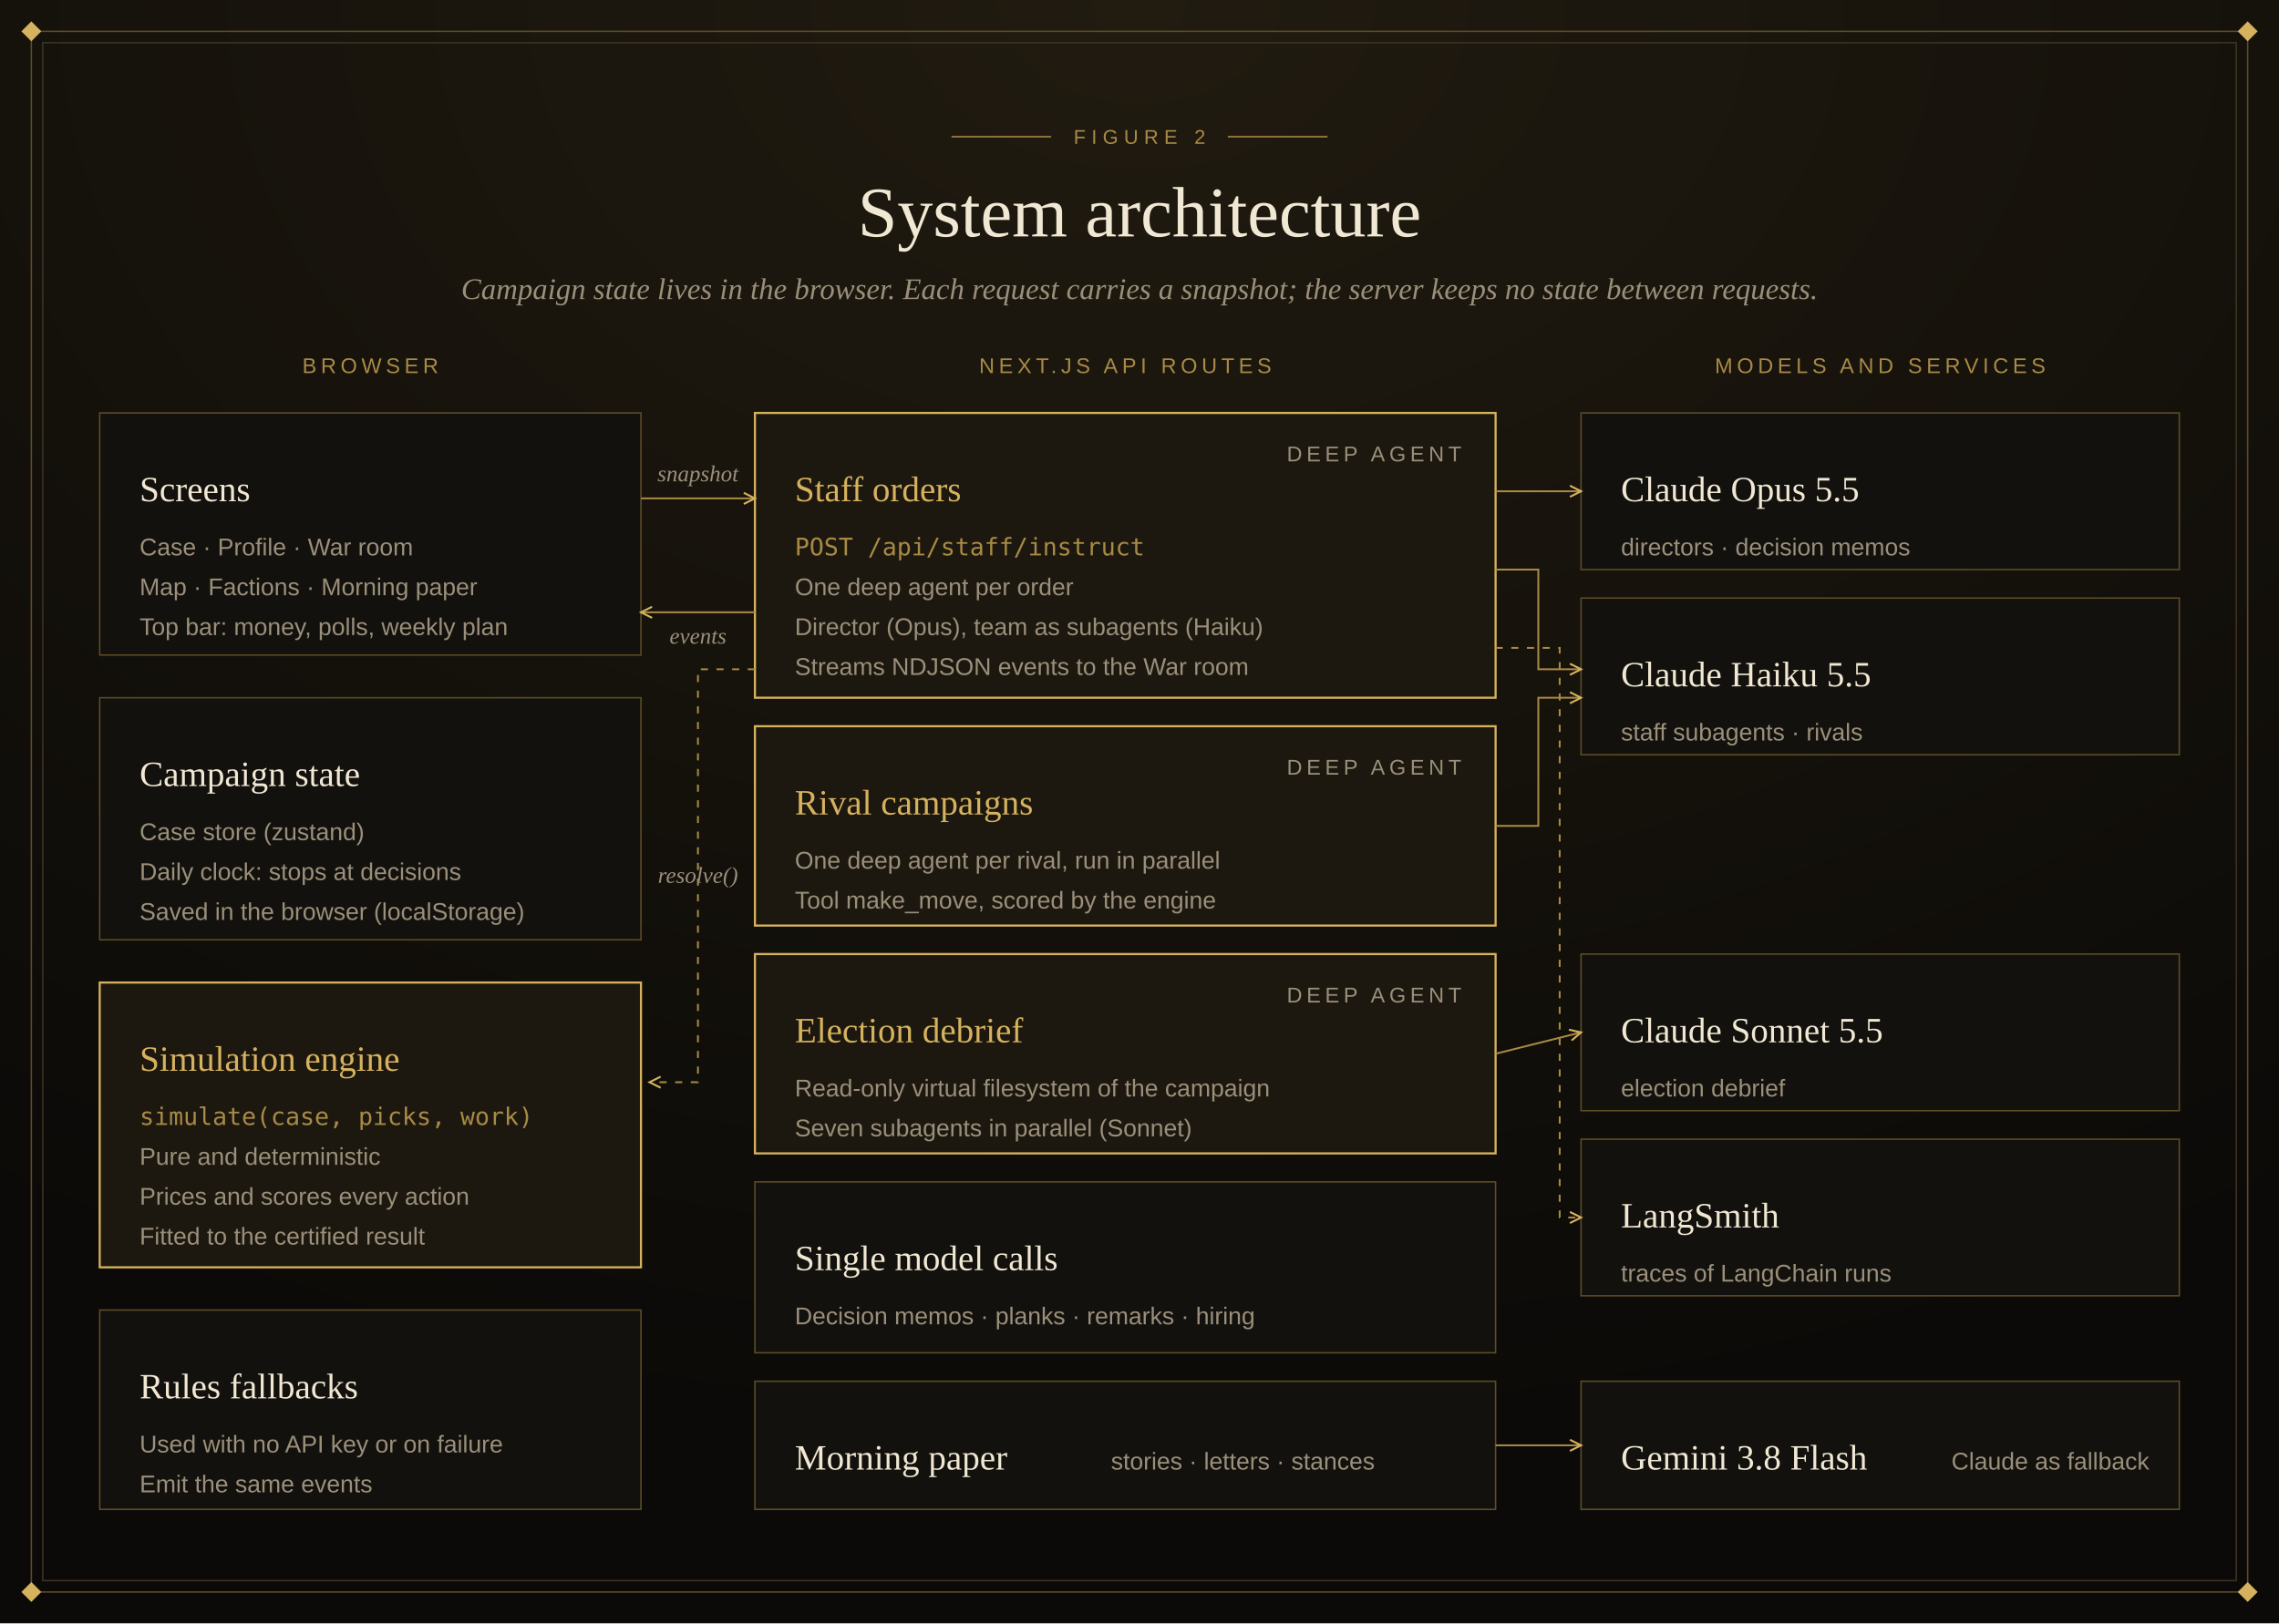
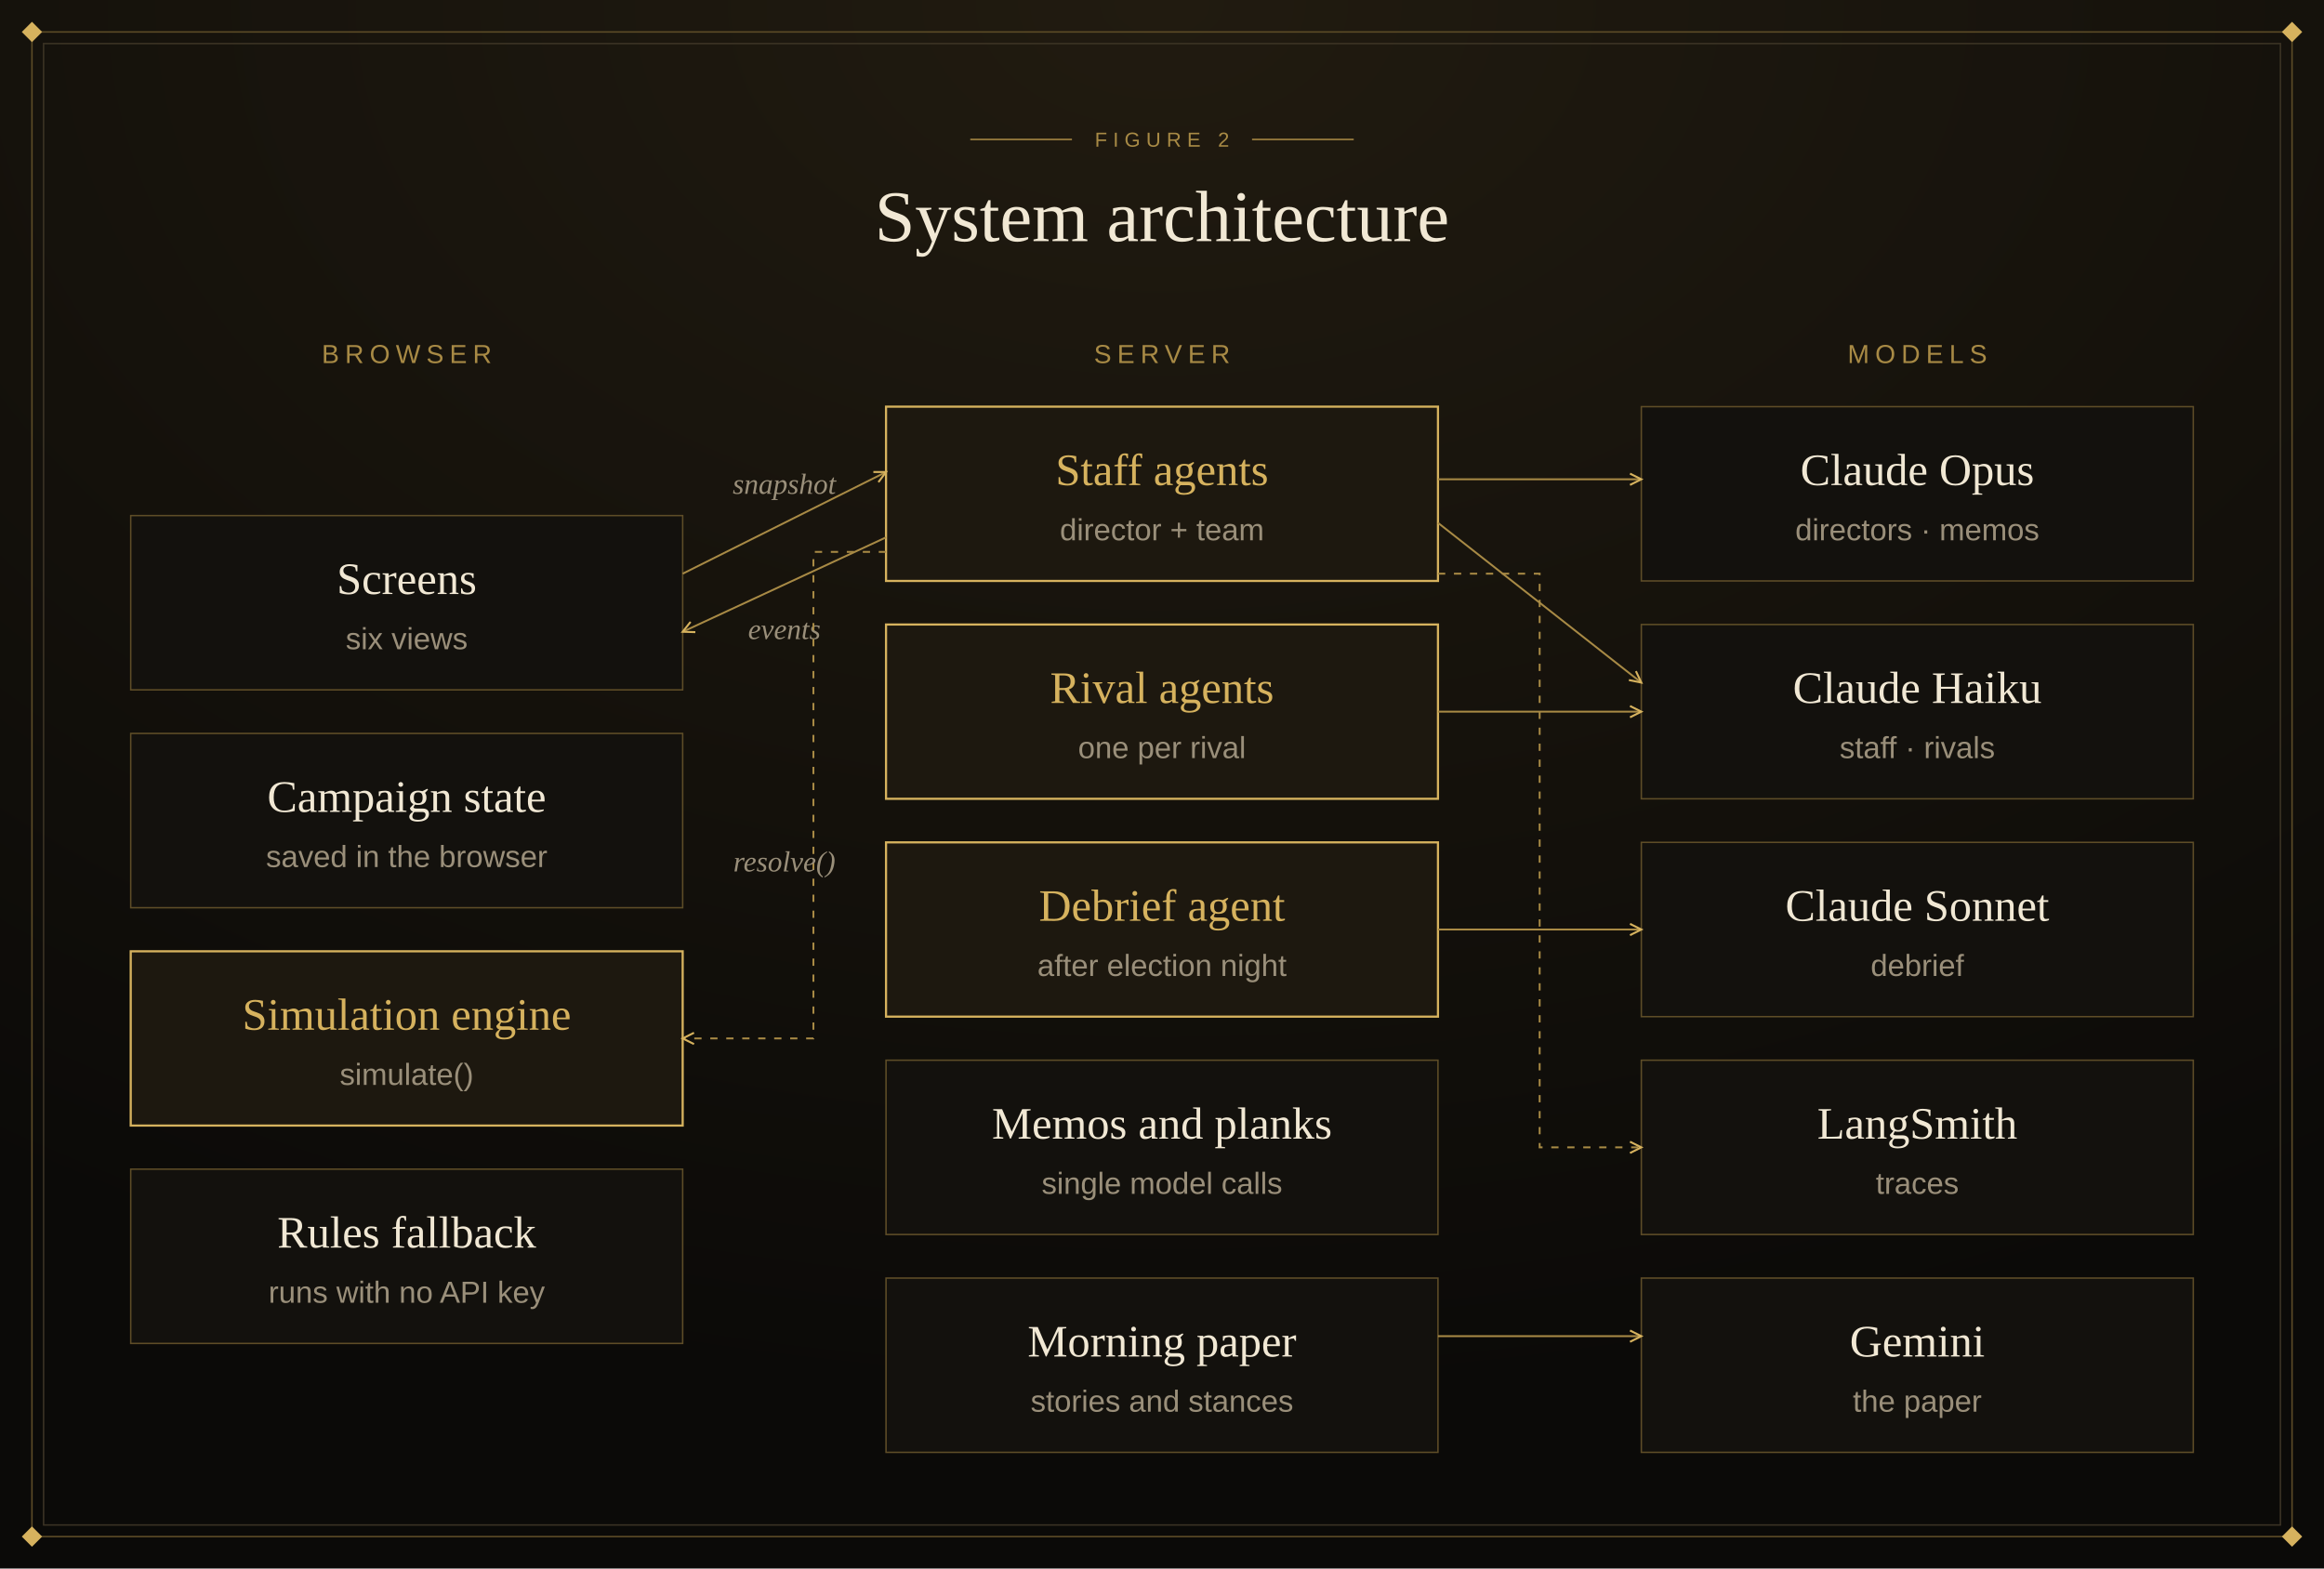
- <svg xmlns="http://www.w3.org/2000/svg" viewBox="0 0 1600 1140" width="1600" height="1140">
+ <svg xmlns="http://www.w3.org/2000/svg" viewBox="0 0 1600 1080" width="1600" height="1080">
  <defs>
    <radialGradient id="glow" cx="50%" cy="0%" r="90%">
      <stop offset="0" stop-color="#211b10" />
      <stop offset="1" stop-color="#0b0a08" />
    </radialGradient>
    <marker id="h" viewBox="0 0 12 12" refX="10" refY="6" markerWidth="9" markerHeight="9" orient="auto-start-reverse">
      <path d="M2,2 L10,6 L2,10" fill="none" stroke="#d6b25e" stroke-width="1.4" />
    </marker>
  </defs>
-   <rect width="1600" height="1140" fill="url(#glow)" />
-   <rect x="22" y="22" width="1556" height="1096" fill="none" stroke="#5e4d27" />
-   <rect x="30" y="30" width="1540" height="1080" fill="none" stroke="#3b3324" />
+   <rect width="1600" height="1080" fill="url(#glow)" />
+   <rect x="22" y="22" width="1556" height="1036" fill="none" stroke="#5e4d27" />
+   <rect x="30" y="30" width="1540" height="1020" fill="none" stroke="#3b3324" />
  <path d="M22,15 L29,22 L22,29 L15,22 z" fill="#d6b25e" />
  <path d="M1578,15 L1585,22 L1578,29 L1571,22 z" fill="#d6b25e" />
-   <path d="M22,1111 L29,1118 L22,1125 L15,1118 z" fill="#d6b25e" />
-   <path d="M1578,1111 L1585,1118 L1578,1125 L1571,1118 z" fill="#d6b25e" />
+   <path d="M22,1051 L29,1058 L22,1065 L15,1058 z" fill="#d6b25e" />
+   <path d="M1578,1051 L1585,1058 L1578,1065 L1571,1058 z" fill="#d6b25e" />
  <line x1="668" y1="96" x2="738" y2="96" stroke="#a88a45" />
  <line x1="862" y1="96" x2="932" y2="96" stroke="#a88a45" />
  <text x="800" y="101" text-anchor="middle" font-family="'Helvetica Neue', 'Segoe UI', Arial, sans-serif" font-size="14" letter-spacing="4" fill="#a88a45">FIGURE 2</text>
  <text x="800" y="166" text-anchor="middle" font-family="Georgia, 'Times New Roman', serif" font-size="50" fill="#f1e8d4">System architecture</text>
-   <text x="800" y="210" text-anchor="middle" font-family="Georgia, 'Times New Roman', serif" font-style="italic" font-size="21" fill="#9a8f7a">Campaign state lives in the browser. Each request carries a snapshot; the server keeps no state between requests.</text>
-   <text x="260" y="262" text-anchor="middle" font-family="'Helvetica Neue', 'Segoe UI', Arial, sans-serif" font-size="15" letter-spacing="3" fill="#a88a45">BROWSER</text>
-   <text x="790" y="262" text-anchor="middle" font-family="'Helvetica Neue', 'Segoe UI', Arial, sans-serif" font-size="15" letter-spacing="3" fill="#a88a45">NEXT.JS API ROUTES</text>
-   <text x="1320" y="262" text-anchor="middle" font-family="'Helvetica Neue', 'Segoe UI', Arial, sans-serif" font-size="15" letter-spacing="3" fill="#a88a45">MODELS AND SERVICES</text>
-   <rect x="70" y="290" width="380" height="170" fill="#13110d" stroke="#5e4d27" stroke-width="1" />
-   <text x="98" y="352" text-anchor="start" font-family="Georgia, 'Times New Roman', serif" font-size="25" fill="#f1e8d4">Screens</text>
-   <text x="98" y="390" text-anchor="start" font-family="'Helvetica Neue', 'Segoe UI', Arial, sans-serif" font-size="17" fill="#9a8f7a">Case · Profile · War room</text>
-   <text x="98" y="418" text-anchor="start" font-family="'Helvetica Neue', 'Segoe UI', Arial, sans-serif" font-size="17" fill="#9a8f7a">Map · Factions · Morning paper</text>
-   <text x="98" y="446" text-anchor="start" font-family="'Helvetica Neue', 'Segoe UI', Arial, sans-serif" font-size="17" fill="#9a8f7a">Top bar: money, polls, weekly plan</text>
-   <rect x="70" y="490" width="380" height="170" fill="#13110d" stroke="#5e4d27" stroke-width="1" />
-   <text x="98" y="552" text-anchor="start" font-family="Georgia, 'Times New Roman', serif" font-size="25" fill="#f1e8d4">Campaign state</text>
-   <text x="98" y="590" text-anchor="start" font-family="'Helvetica Neue', 'Segoe UI', Arial, sans-serif" font-size="17" fill="#9a8f7a">Case store (zustand)</text>
-   <text x="98" y="618" text-anchor="start" font-family="'Helvetica Neue', 'Segoe UI', Arial, sans-serif" font-size="17" fill="#9a8f7a">Daily clock: stops at decisions</text>
-   <text x="98" y="646" text-anchor="start" font-family="'Helvetica Neue', 'Segoe UI', Arial, sans-serif" font-size="17" fill="#9a8f7a">Saved in the browser (localStorage)</text>
-   <rect x="70" y="690" width="380" height="200" fill="#1d180f" stroke="#d6b25e" stroke-width="1.5" />
-   <text x="98" y="752" text-anchor="start" font-family="Georgia, 'Times New Roman', serif" font-size="25" fill="#d6b25e">Simulation engine</text>
-   <text x="98" y="790" text-anchor="start" font-family="Consolas, Menlo, monospace" font-size="17" fill="#a88a45">simulate(case, picks, work)</text>
-   <text x="98" y="818" text-anchor="start" font-family="'Helvetica Neue', 'Segoe UI', Arial, sans-serif" font-size="17" fill="#9a8f7a">Pure and deterministic</text>
-   <text x="98" y="846" text-anchor="start" font-family="'Helvetica Neue', 'Segoe UI', Arial, sans-serif" font-size="17" fill="#9a8f7a">Prices and scores every action</text>
-   <text x="98" y="874" text-anchor="start" font-family="'Helvetica Neue', 'Segoe UI', Arial, sans-serif" font-size="17" fill="#9a8f7a">Fitted to the certified result</text>
-   <rect x="70" y="920" width="380" height="140" fill="#13110d" stroke="#5e4d27" stroke-width="1" />
-   <text x="98" y="982" text-anchor="start" font-family="Georgia, 'Times New Roman', serif" font-size="25" fill="#f1e8d4">Rules fallbacks</text>
-   <text x="98" y="1020" text-anchor="start" font-family="'Helvetica Neue', 'Segoe UI', Arial, sans-serif" font-size="17" fill="#9a8f7a">Used with no API key or on failure</text>
-   <text x="98" y="1048" text-anchor="start" font-family="'Helvetica Neue', 'Segoe UI', Arial, sans-serif" font-size="17" fill="#9a8f7a">Emit the same events</text>
-   <rect x="530" y="290" width="520" height="200" fill="#1d180f" stroke="#d6b25e" stroke-width="1.5" />
-   <text x="1026" y="324" text-anchor="end" font-family="'Helvetica Neue', 'Segoe UI', Arial, sans-serif" font-size="15" letter-spacing="3" fill="#9a8f7a">DEEP AGENT</text>
-   <text x="558" y="352" text-anchor="start" font-family="Georgia, 'Times New Roman', serif" font-size="25" fill="#d6b25e">Staff orders</text>
-   <text x="558" y="390" text-anchor="start" font-family="Consolas, Menlo, monospace" font-size="17" fill="#a88a45">POST /api/staff/instruct</text>
-   <text x="558" y="418" text-anchor="start" font-family="'Helvetica Neue', 'Segoe UI', Arial, sans-serif" font-size="17" fill="#9a8f7a">One deep agent per order</text>
-   <text x="558" y="446" text-anchor="start" font-family="'Helvetica Neue', 'Segoe UI', Arial, sans-serif" font-size="17" fill="#9a8f7a">Director (Opus), team as subagents (Haiku)</text>
-   <text x="558" y="474" text-anchor="start" font-family="'Helvetica Neue', 'Segoe UI', Arial, sans-serif" font-size="17" fill="#9a8f7a">Streams NDJSON events to the War room</text>
-   <rect x="530" y="510" width="520" height="140" fill="#1d180f" stroke="#d6b25e" stroke-width="1.5" />
-   <text x="1026" y="544" text-anchor="end" font-family="'Helvetica Neue', 'Segoe UI', Arial, sans-serif" font-size="15" letter-spacing="3" fill="#9a8f7a">DEEP AGENT</text>
-   <text x="558" y="572" text-anchor="start" font-family="Georgia, 'Times New Roman', serif" font-size="25" fill="#d6b25e">Rival campaigns</text>
-   <text x="558" y="610" text-anchor="start" font-family="'Helvetica Neue', 'Segoe UI', Arial, sans-serif" font-size="17" fill="#9a8f7a">One deep agent per rival, run in parallel</text>
-   <text x="558" y="638" text-anchor="start" font-family="'Helvetica Neue', 'Segoe UI', Arial, sans-serif" font-size="17" fill="#9a8f7a">Tool make_move, scored by the engine</text>
-   <rect x="530" y="670" width="520" height="140" fill="#1d180f" stroke="#d6b25e" stroke-width="1.5" />
-   <text x="1026" y="704" text-anchor="end" font-family="'Helvetica Neue', 'Segoe UI', Arial, sans-serif" font-size="15" letter-spacing="3" fill="#9a8f7a">DEEP AGENT</text>
-   <text x="558" y="732" text-anchor="start" font-family="Georgia, 'Times New Roman', serif" font-size="25" fill="#d6b25e">Election debrief</text>
-   <text x="558" y="770" text-anchor="start" font-family="'Helvetica Neue', 'Segoe UI', Arial, sans-serif" font-size="17" fill="#9a8f7a">Read-only virtual filesystem of the campaign</text>
-   <text x="558" y="798" text-anchor="start" font-family="'Helvetica Neue', 'Segoe UI', Arial, sans-serif" font-size="17" fill="#9a8f7a">Seven subagents in parallel (Sonnet)</text>
-   <rect x="530" y="830" width="520" height="120" fill="#13110d" stroke="#5e4d27" stroke-width="1" />
-   <text x="558" y="892" text-anchor="start" font-family="Georgia, 'Times New Roman', serif" font-size="25" fill="#f1e8d4">Single model calls</text>
-   <text x="558" y="930" text-anchor="start" font-family="'Helvetica Neue', 'Segoe UI', Arial, sans-serif" font-size="17" fill="#9a8f7a">Decision memos · planks · remarks · hiring</text>
-   <rect x="530" y="970" width="520" height="90" fill="#13110d" stroke="#5e4d27" stroke-width="1" />
-   <text x="558" y="1032" text-anchor="start" font-family="Georgia, 'Times New Roman', serif" font-size="25" fill="#f1e8d4">Morning paper</text>
-   <text x="780" y="1032" text-anchor="start" font-family="'Helvetica Neue', 'Segoe UI', Arial, sans-serif" font-size="17" fill="#9a8f7a">stories · letters · stances</text>
-   <rect x="1110" y="290" width="420" height="110" fill="#13110d" stroke="#5e4d27" stroke-width="1" />
-   <text x="1138" y="352" text-anchor="start" font-family="Georgia, 'Times New Roman', serif" font-size="25" fill="#f1e8d4">Claude Opus 5.5</text>
-   <text x="1138" y="390" text-anchor="start" font-family="'Helvetica Neue', 'Segoe UI', Arial, sans-serif" font-size="17" fill="#9a8f7a">directors · decision memos</text>
-   <rect x="1110" y="420" width="420" height="110" fill="#13110d" stroke="#5e4d27" stroke-width="1" />
-   <text x="1138" y="482" text-anchor="start" font-family="Georgia, 'Times New Roman', serif" font-size="25" fill="#f1e8d4">Claude Haiku 5.5</text>
-   <text x="1138" y="520" text-anchor="start" font-family="'Helvetica Neue', 'Segoe UI', Arial, sans-serif" font-size="17" fill="#9a8f7a">staff subagents · rivals</text>
-   <rect x="1110" y="670" width="420" height="110" fill="#13110d" stroke="#5e4d27" stroke-width="1" />
-   <text x="1138" y="732" text-anchor="start" font-family="Georgia, 'Times New Roman', serif" font-size="25" fill="#f1e8d4">Claude Sonnet 5.5</text>
-   <text x="1138" y="770" text-anchor="start" font-family="'Helvetica Neue', 'Segoe UI', Arial, sans-serif" font-size="17" fill="#9a8f7a">election debrief</text>
-   <rect x="1110" y="800" width="420" height="110" fill="#13110d" stroke="#5e4d27" stroke-width="1" />
-   <text x="1138" y="862" text-anchor="start" font-family="Georgia, 'Times New Roman', serif" font-size="25" fill="#f1e8d4">LangSmith</text>
-   <text x="1138" y="900" text-anchor="start" font-family="'Helvetica Neue', 'Segoe UI', Arial, sans-serif" font-size="17" fill="#9a8f7a">traces of LangChain runs</text>
-   <rect x="1110" y="970" width="420" height="90" fill="#13110d" stroke="#5e4d27" stroke-width="1" />
-   <text x="1138" y="1032" text-anchor="start" font-family="Georgia, 'Times New Roman', serif" font-size="25" fill="#f1e8d4">Gemini 3.8 Flash</text>
-   <text x="1370" y="1032" text-anchor="start" font-family="'Helvetica Neue', 'Segoe UI', Arial, sans-serif" font-size="17" fill="#9a8f7a">Claude as fallback</text>
-   <path d="M450,350 L530,350" fill="none" stroke="#a88a45" stroke-width="1.3" marker-end="url(#h)" />
-   <text x="490" y="338" text-anchor="middle" font-family="Georgia, 'Times New Roman', serif" font-size="16" font-style="italic" fill="#9a8f7a">snapshot</text>
-   <path d="M530,430 L450,430" fill="none" stroke="#a88a45" stroke-width="1.3" marker-end="url(#h)" />
-   <text x="490" y="452" text-anchor="middle" font-family="Georgia, 'Times New Roman', serif" font-size="16" font-style="italic" fill="#9a8f7a">events</text>
-   <path d="M530,470 L490,470 L490,760 L456,760" fill="none" stroke="#a88a45" stroke-width="1.3" stroke-dasharray="5 6" marker-end="url(#h)" />
-   <text x="490" y="620" text-anchor="middle" font-family="Georgia, 'Times New Roman', serif" font-size="16" font-style="italic" fill="#9a8f7a">resolve()</text>
-   <path d="M1050,345 L1110,345" fill="none" stroke="#a88a45" stroke-width="1.3" marker-end="url(#h)" />
-   <path d="M1050,400 L1080,400 L1080,470 L1110,470" fill="none" stroke="#a88a45" stroke-width="1.3" marker-end="url(#h)" />
-   <path d="M1050,580 L1080,580 L1080,490 L1110,490" fill="none" stroke="#a88a45" stroke-width="1.3" marker-end="url(#h)" />
-   <path d="M1050,740 L1110,725" fill="none" stroke="#a88a45" stroke-width="1.3" marker-end="url(#h)" />
-   <path d="M1050,1015 L1110,1015" fill="none" stroke="#a88a45" stroke-width="1.3" marker-end="url(#h)" />
-   <path d="M1050,455 L1095,455 L1095,855 L1110,855" fill="none" stroke="#a88a45" stroke-width="1.3" stroke-dasharray="5 6" marker-end="url(#h)" />
+   <text x="280" y="250" text-anchor="middle" font-family="'Helvetica Neue', 'Segoe UI', Arial, sans-serif" font-size="18" letter-spacing="4" fill="#a88a45">BROWSER</text>
+   <text x="800" y="250" text-anchor="middle" font-family="'Helvetica Neue', 'Segoe UI', Arial, sans-serif" font-size="18" letter-spacing="4" fill="#a88a45">SERVER</text>
+   <text x="1320" y="250" text-anchor="middle" font-family="'Helvetica Neue', 'Segoe UI', Arial, sans-serif" font-size="18" letter-spacing="4" fill="#a88a45">MODELS</text>
+   <rect x="90" y="355" width="380" height="120" fill="#13110d" stroke="#5e4d27" stroke-width="1" />
+   <text x="280" y="409" text-anchor="middle" font-family="Georgia, 'Times New Roman', serif" font-size="31" fill="#f1e8d4">Screens</text>
+   <text x="280" y="447" text-anchor="middle" font-family="'Helvetica Neue', 'Segoe UI', Arial, sans-serif" font-size="21" fill="#9a8f7a">six views</text>
+   <rect x="90" y="505" width="380" height="120" fill="#13110d" stroke="#5e4d27" stroke-width="1" />
+   <text x="280" y="559" text-anchor="middle" font-family="Georgia, 'Times New Roman', serif" font-size="31" fill="#f1e8d4">Campaign state</text>
+   <text x="280" y="597" text-anchor="middle" font-family="'Helvetica Neue', 'Segoe UI', Arial, sans-serif" font-size="21" fill="#9a8f7a">saved in the browser</text>
+   <rect x="90" y="655" width="380" height="120" fill="#1d180f" stroke="#d6b25e" stroke-width="1.5" />
+   <text x="280" y="709" text-anchor="middle" font-family="Georgia, 'Times New Roman', serif" font-size="31" fill="#d6b25e">Simulation engine</text>
+   <text x="280" y="747" text-anchor="middle" font-family="'Helvetica Neue', 'Segoe UI', Arial, sans-serif" font-size="21" fill="#9a8f7a">simulate()</text>
+   <rect x="90" y="805" width="380" height="120" fill="#13110d" stroke="#5e4d27" stroke-width="1" />
+   <text x="280" y="859" text-anchor="middle" font-family="Georgia, 'Times New Roman', serif" font-size="31" fill="#f1e8d4">Rules fallback</text>
+   <text x="280" y="897" text-anchor="middle" font-family="'Helvetica Neue', 'Segoe UI', Arial, sans-serif" font-size="21" fill="#9a8f7a">runs with no API key</text>
+   <rect x="610" y="280" width="380" height="120" fill="#1d180f" stroke="#d6b25e" stroke-width="1.5" />
+   <text x="800" y="334" text-anchor="middle" font-family="Georgia, 'Times New Roman', serif" font-size="31" fill="#d6b25e">Staff agents</text>
+   <text x="800" y="372" text-anchor="middle" font-family="'Helvetica Neue', 'Segoe UI', Arial, sans-serif" font-size="21" fill="#9a8f7a">director + team</text>
+   <rect x="610" y="430" width="380" height="120" fill="#1d180f" stroke="#d6b25e" stroke-width="1.5" />
+   <text x="800" y="484" text-anchor="middle" font-family="Georgia, 'Times New Roman', serif" font-size="31" fill="#d6b25e">Rival agents</text>
+   <text x="800" y="522" text-anchor="middle" font-family="'Helvetica Neue', 'Segoe UI', Arial, sans-serif" font-size="21" fill="#9a8f7a">one per rival</text>
+   <rect x="610" y="580" width="380" height="120" fill="#1d180f" stroke="#d6b25e" stroke-width="1.5" />
+   <text x="800" y="634" text-anchor="middle" font-family="Georgia, 'Times New Roman', serif" font-size="31" fill="#d6b25e">Debrief agent</text>
+   <text x="800" y="672" text-anchor="middle" font-family="'Helvetica Neue', 'Segoe UI', Arial, sans-serif" font-size="21" fill="#9a8f7a">after election night</text>
+   <rect x="610" y="730" width="380" height="120" fill="#13110d" stroke="#5e4d27" stroke-width="1" />
+   <text x="800" y="784" text-anchor="middle" font-family="Georgia, 'Times New Roman', serif" font-size="31" fill="#f1e8d4">Memos and planks</text>
+   <text x="800" y="822" text-anchor="middle" font-family="'Helvetica Neue', 'Segoe UI', Arial, sans-serif" font-size="21" fill="#9a8f7a">single model calls</text>
+   <rect x="610" y="880" width="380" height="120" fill="#13110d" stroke="#5e4d27" stroke-width="1" />
+   <text x="800" y="934" text-anchor="middle" font-family="Georgia, 'Times New Roman', serif" font-size="31" fill="#f1e8d4">Morning paper</text>
+   <text x="800" y="972" text-anchor="middle" font-family="'Helvetica Neue', 'Segoe UI', Arial, sans-serif" font-size="21" fill="#9a8f7a">stories and stances</text>
+   <rect x="1130" y="280" width="380" height="120" fill="#13110d" stroke="#5e4d27" stroke-width="1" />
+   <text x="1320" y="334" text-anchor="middle" font-family="Georgia, 'Times New Roman', serif" font-size="31" fill="#f1e8d4">Claude Opus</text>
+   <text x="1320" y="372" text-anchor="middle" font-family="'Helvetica Neue', 'Segoe UI', Arial, sans-serif" font-size="21" fill="#9a8f7a">directors · memos</text>
+   <rect x="1130" y="430" width="380" height="120" fill="#13110d" stroke="#5e4d27" stroke-width="1" />
+   <text x="1320" y="484" text-anchor="middle" font-family="Georgia, 'Times New Roman', serif" font-size="31" fill="#f1e8d4">Claude Haiku</text>
+   <text x="1320" y="522" text-anchor="middle" font-family="'Helvetica Neue', 'Segoe UI', Arial, sans-serif" font-size="21" fill="#9a8f7a">staff · rivals</text>
+   <rect x="1130" y="580" width="380" height="120" fill="#13110d" stroke="#5e4d27" stroke-width="1" />
+   <text x="1320" y="634" text-anchor="middle" font-family="Georgia, 'Times New Roman', serif" font-size="31" fill="#f1e8d4">Claude Sonnet</text>
+   <text x="1320" y="672" text-anchor="middle" font-family="'Helvetica Neue', 'Segoe UI', Arial, sans-serif" font-size="21" fill="#9a8f7a">debrief</text>
+   <rect x="1130" y="730" width="380" height="120" fill="#13110d" stroke="#5e4d27" stroke-width="1" />
+   <text x="1320" y="784" text-anchor="middle" font-family="Georgia, 'Times New Roman', serif" font-size="31" fill="#f1e8d4">LangSmith</text>
+   <text x="1320" y="822" text-anchor="middle" font-family="'Helvetica Neue', 'Segoe UI', Arial, sans-serif" font-size="21" fill="#9a8f7a">traces</text>
+   <rect x="1130" y="880" width="380" height="120" fill="#13110d" stroke="#5e4d27" stroke-width="1" />
+   <text x="1320" y="934" text-anchor="middle" font-family="Georgia, 'Times New Roman', serif" font-size="31" fill="#f1e8d4">Gemini</text>
+   <text x="1320" y="972" text-anchor="middle" font-family="'Helvetica Neue', 'Segoe UI', Arial, sans-serif" font-size="21" fill="#9a8f7a">the paper</text>
+   <path d="M470,395 L610,325" fill="none" stroke="#a88a45" stroke-width="1.3" marker-end="url(#h)" />
+   <text x="540" y="340" text-anchor="middle" font-family="Georgia, 'Times New Roman', serif" font-size="20" font-style="italic" fill="#9a8f7a">snapshot</text>
+   <path d="M610,370 L470,435" fill="none" stroke="#a88a45" stroke-width="1.3" marker-end="url(#h)" />
+   <text x="540" y="440" text-anchor="middle" font-family="Georgia, 'Times New Roman', serif" font-size="20" font-style="italic" fill="#9a8f7a">events</text>
+   <path d="M610,380 L560,380 L560,715 L470,715" fill="none" stroke="#a88a45" stroke-width="1.3" stroke-dasharray="5 6" marker-end="url(#h)" />
+   <text x="540" y="600" text-anchor="middle" font-family="Georgia, 'Times New Roman', serif" font-size="20" font-style="italic" fill="#9a8f7a">resolve()</text>
+   <path d="M990,330 L1130,330" fill="none" stroke="#a88a45" stroke-width="1.3" marker-end="url(#h)" />
+   <path d="M990,360 L1130,470" fill="none" stroke="#a88a45" stroke-width="1.3" marker-end="url(#h)" />
+   <path d="M990,490 L1130,490" fill="none" stroke="#a88a45" stroke-width="1.3" marker-end="url(#h)" />
+   <path d="M990,640 L1130,640" fill="none" stroke="#a88a45" stroke-width="1.3" marker-end="url(#h)" />
+   <path d="M990,920 L1130,920" fill="none" stroke="#a88a45" stroke-width="1.3" marker-end="url(#h)" />
+   <path d="M990,395 L1060,395 L1060,790 L1130,790" fill="none" stroke="#a88a45" stroke-width="1.3" stroke-dasharray="5 6" marker-end="url(#h)" />
</svg>
